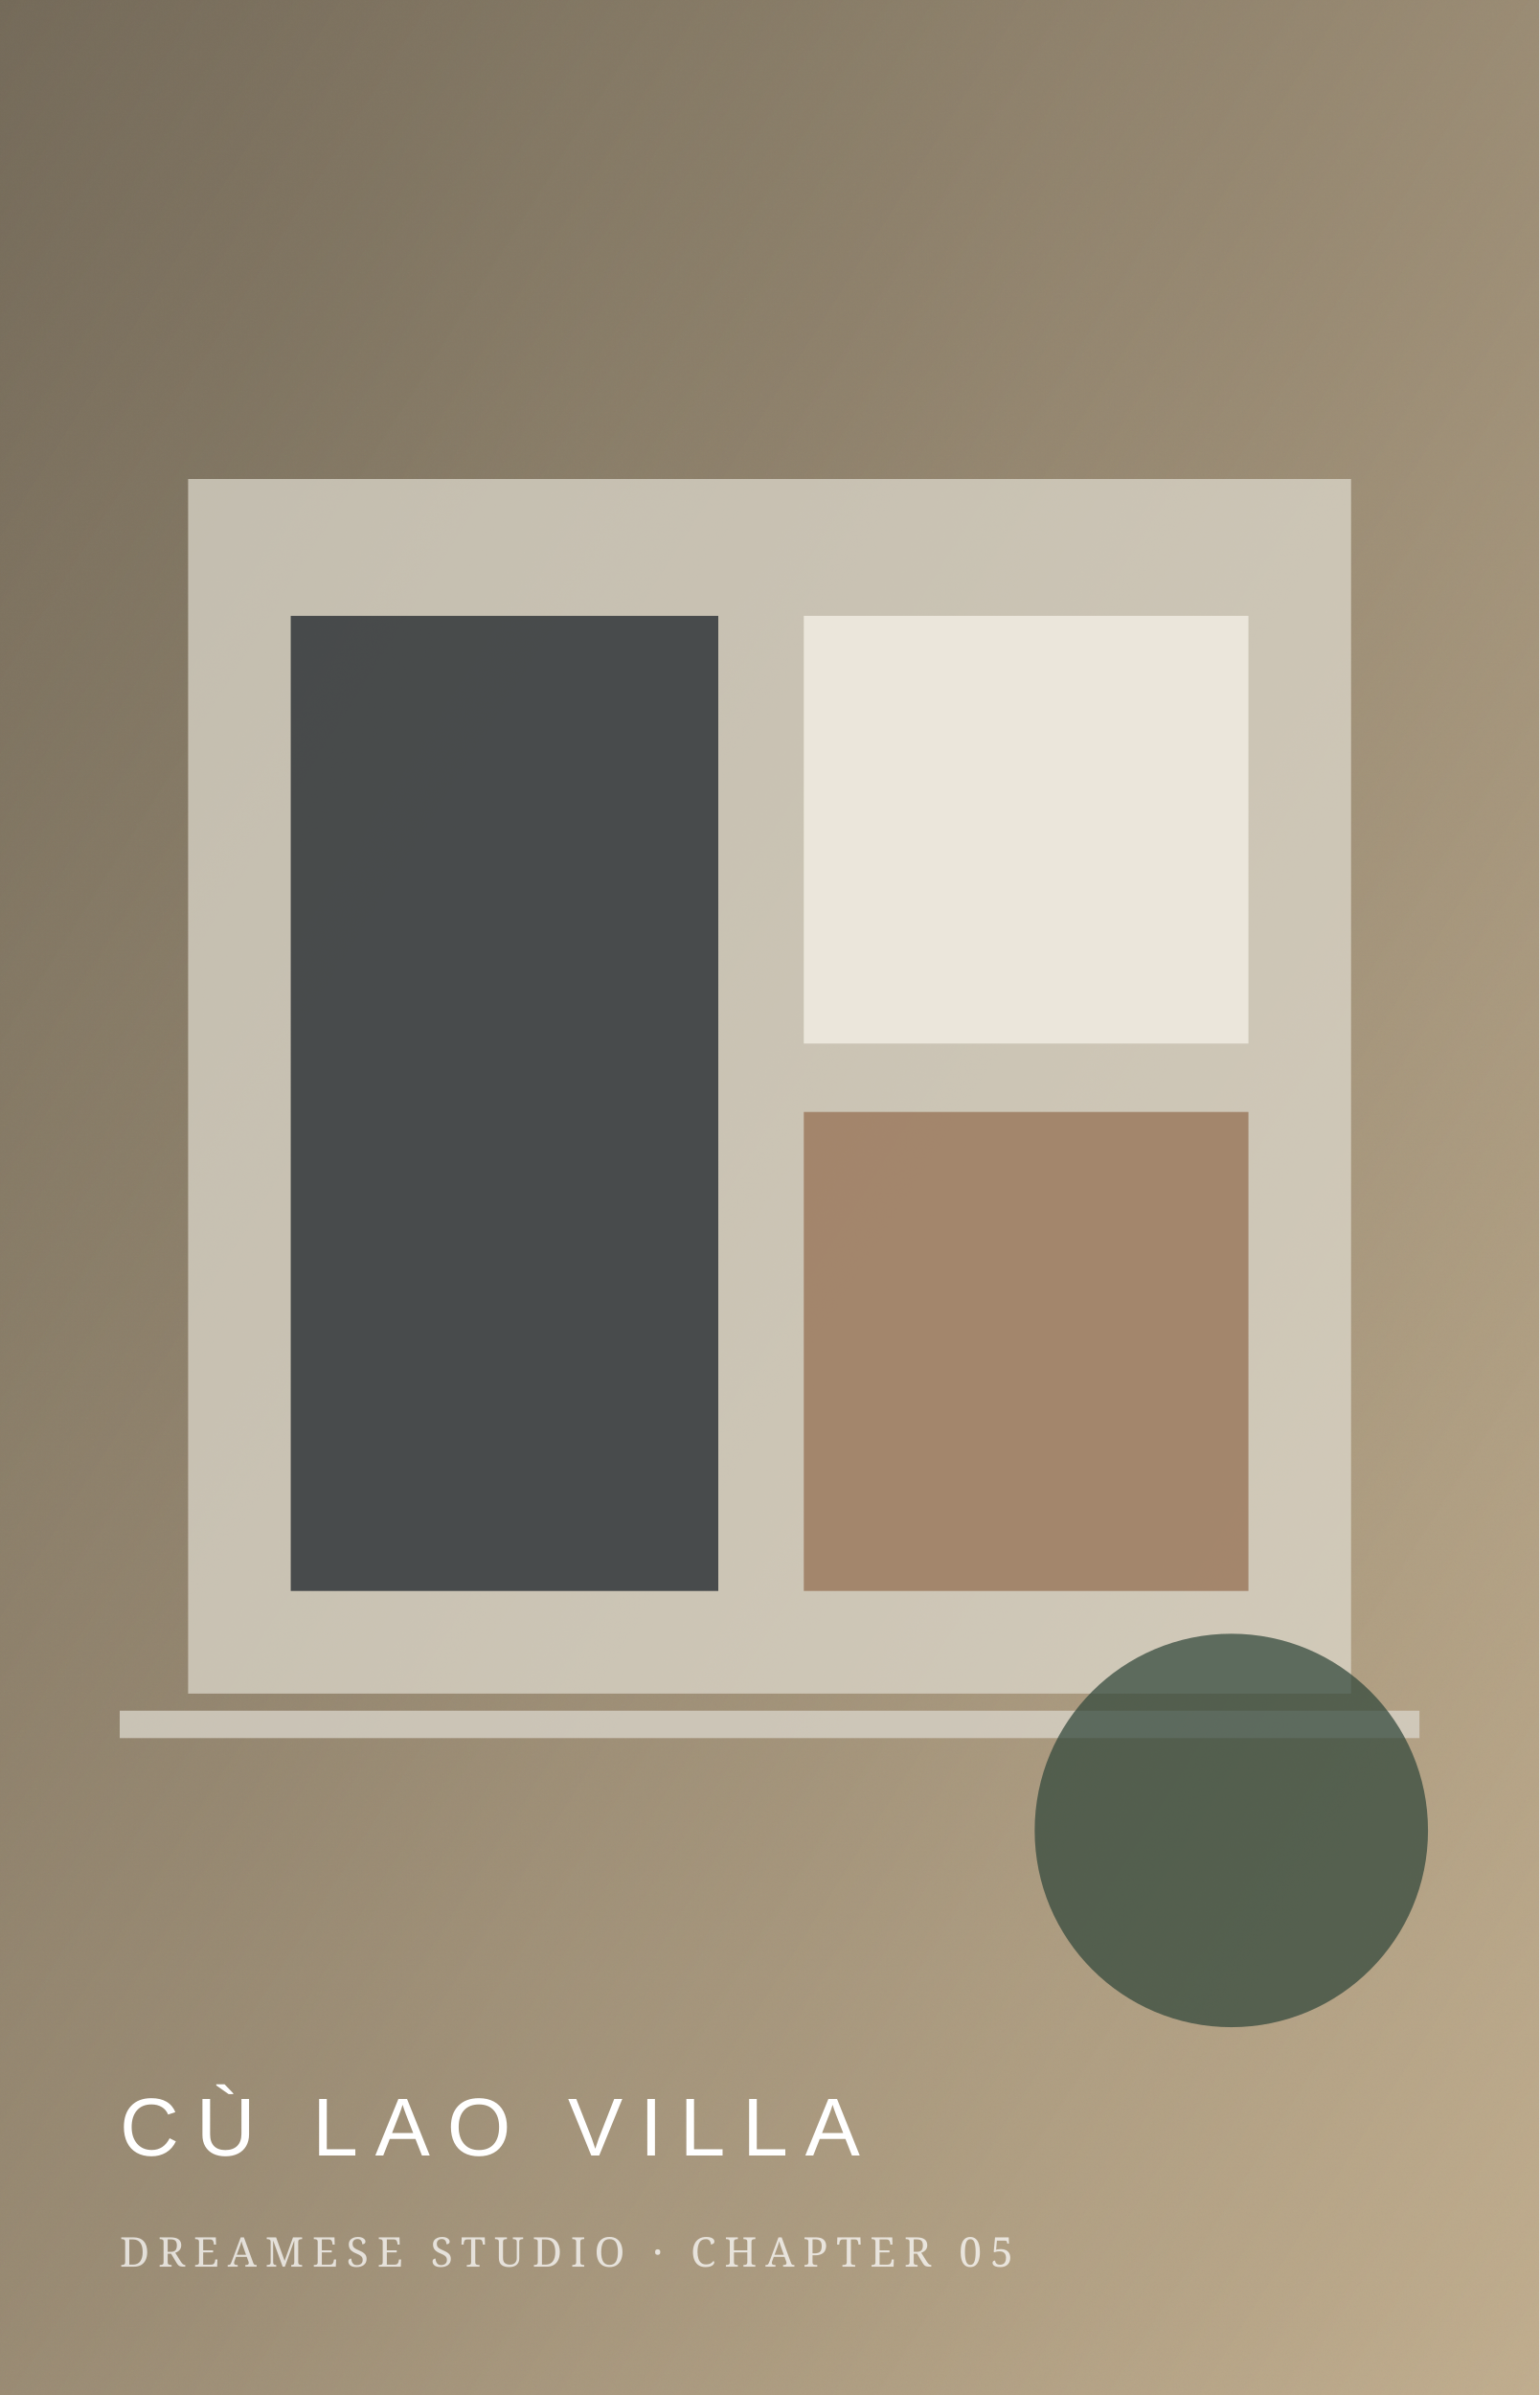
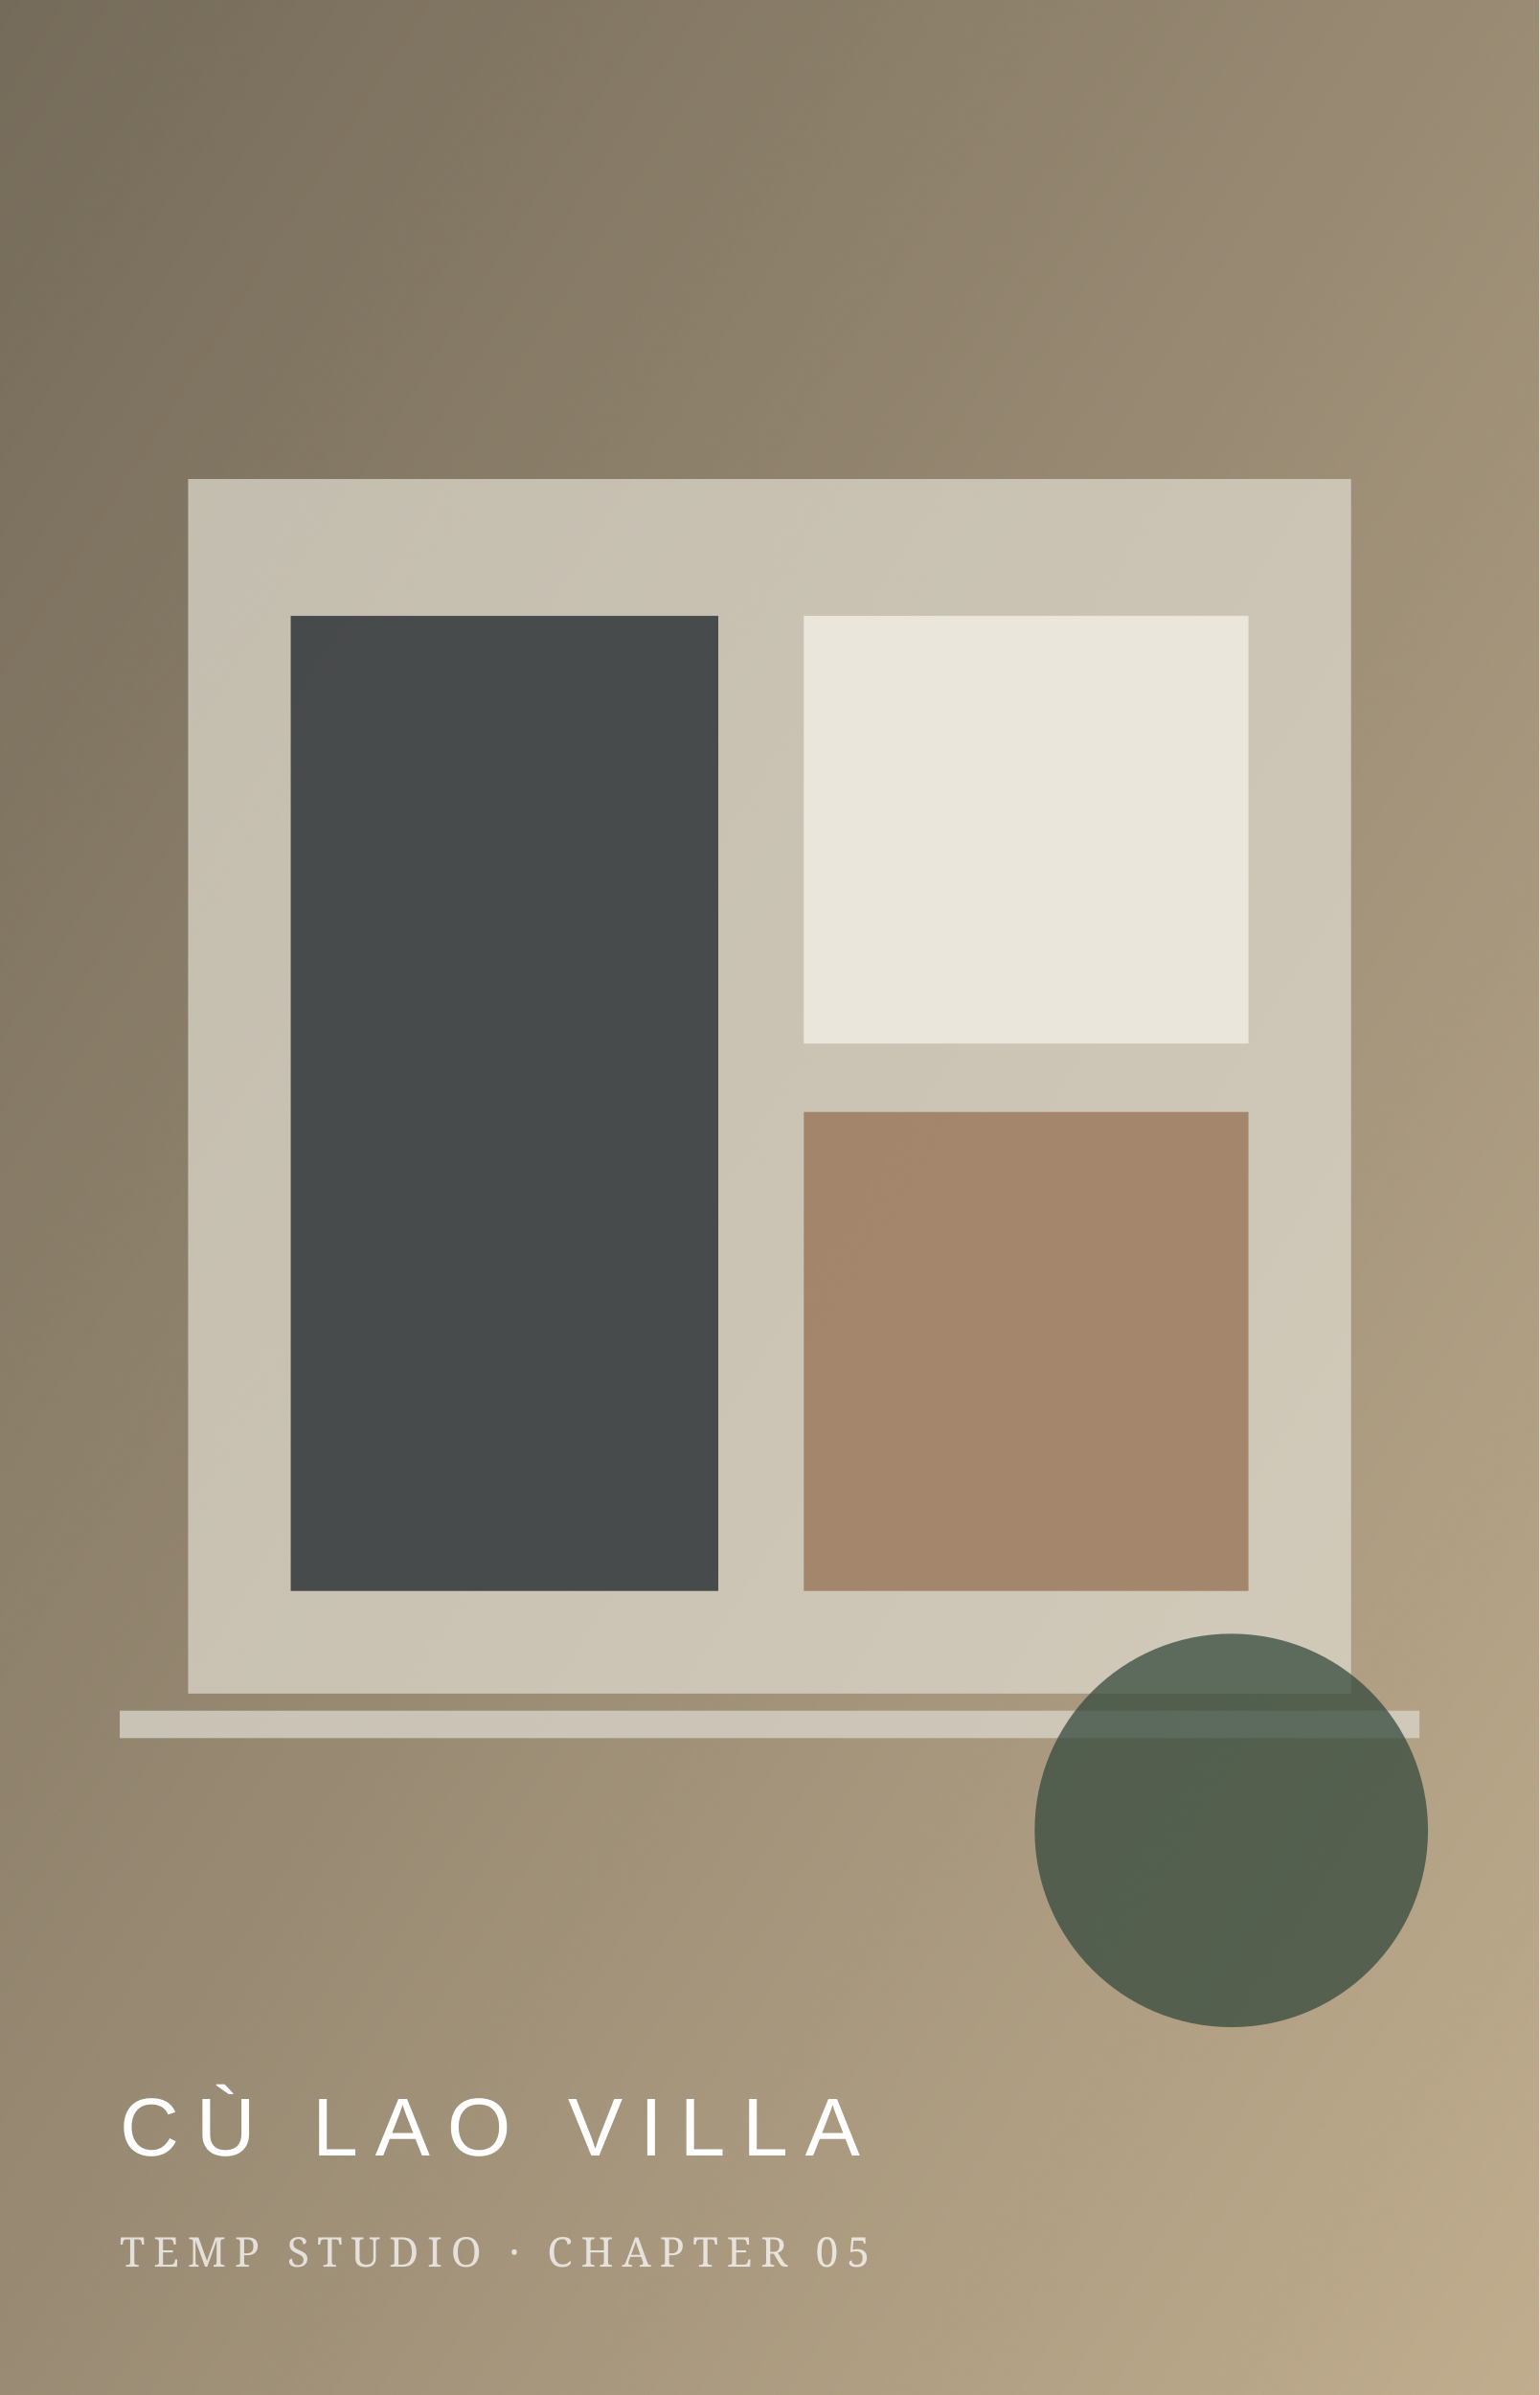
<svg xmlns="http://www.w3.org/2000/svg" viewBox="0 0 900 1400">
  <defs>
    <linearGradient id="g" x1="0" y1="0" x2="1" y2="1">
      <stop stop-color="#746a59" />
      <stop offset="1" stop-color="#c0ad8e" />
    </linearGradient>
    <filter id="n">
      <feTurbulence baseFrequency=".72" numOctaves="3" seed="5" stitchTiles="stitch" />
      <feColorMatrix values="1 0 0 0 0  0 1 0 0 0  0 0 1 0 0  0 0 0 .12 0" />
    </filter>
  </defs>
  <rect width="900" height="1400" fill="url(#g)" />
  <rect width="900" height="1400" filter="url(#n)" opacity=".32" />
  <rect x="110" y="280" width="680" height="710" fill="#ded9cd" opacity=".72" />
  <rect x="170" y="360" width="250" height="570" fill="#31363a" opacity=".85" />
  <rect x="470" y="360" width="260" height="250" fill="#eeeadf" opacity=".9" />
  <rect x="470" y="650" width="260" height="280" fill="#9a775c" opacity=".82" />
  <rect x="70" y="1000" width="760" height="16" fill="#d7d2c7" opacity=".8" />
  <circle cx="720" cy="1070" r="115" fill="#31463a" opacity=".72" />
  <text x="70" y="1260" fill="white" font-family="Arial, Helvetica, sans-serif" font-size="48" letter-spacing="10">CÙ LAO VILLA</text>
-   <text x="70" y="1325" fill="white" opacity=".72" font-family="Georgia, serif" font-size="24" letter-spacing="5">DREAMESE STUDIO · CHAPTER 05</text>
+   <text x="70" y="1325" fill="white" opacity=".72" font-family="Georgia, serif" font-size="24" letter-spacing="5">TEMP STUDIO · CHAPTER 05</text>
</svg>
